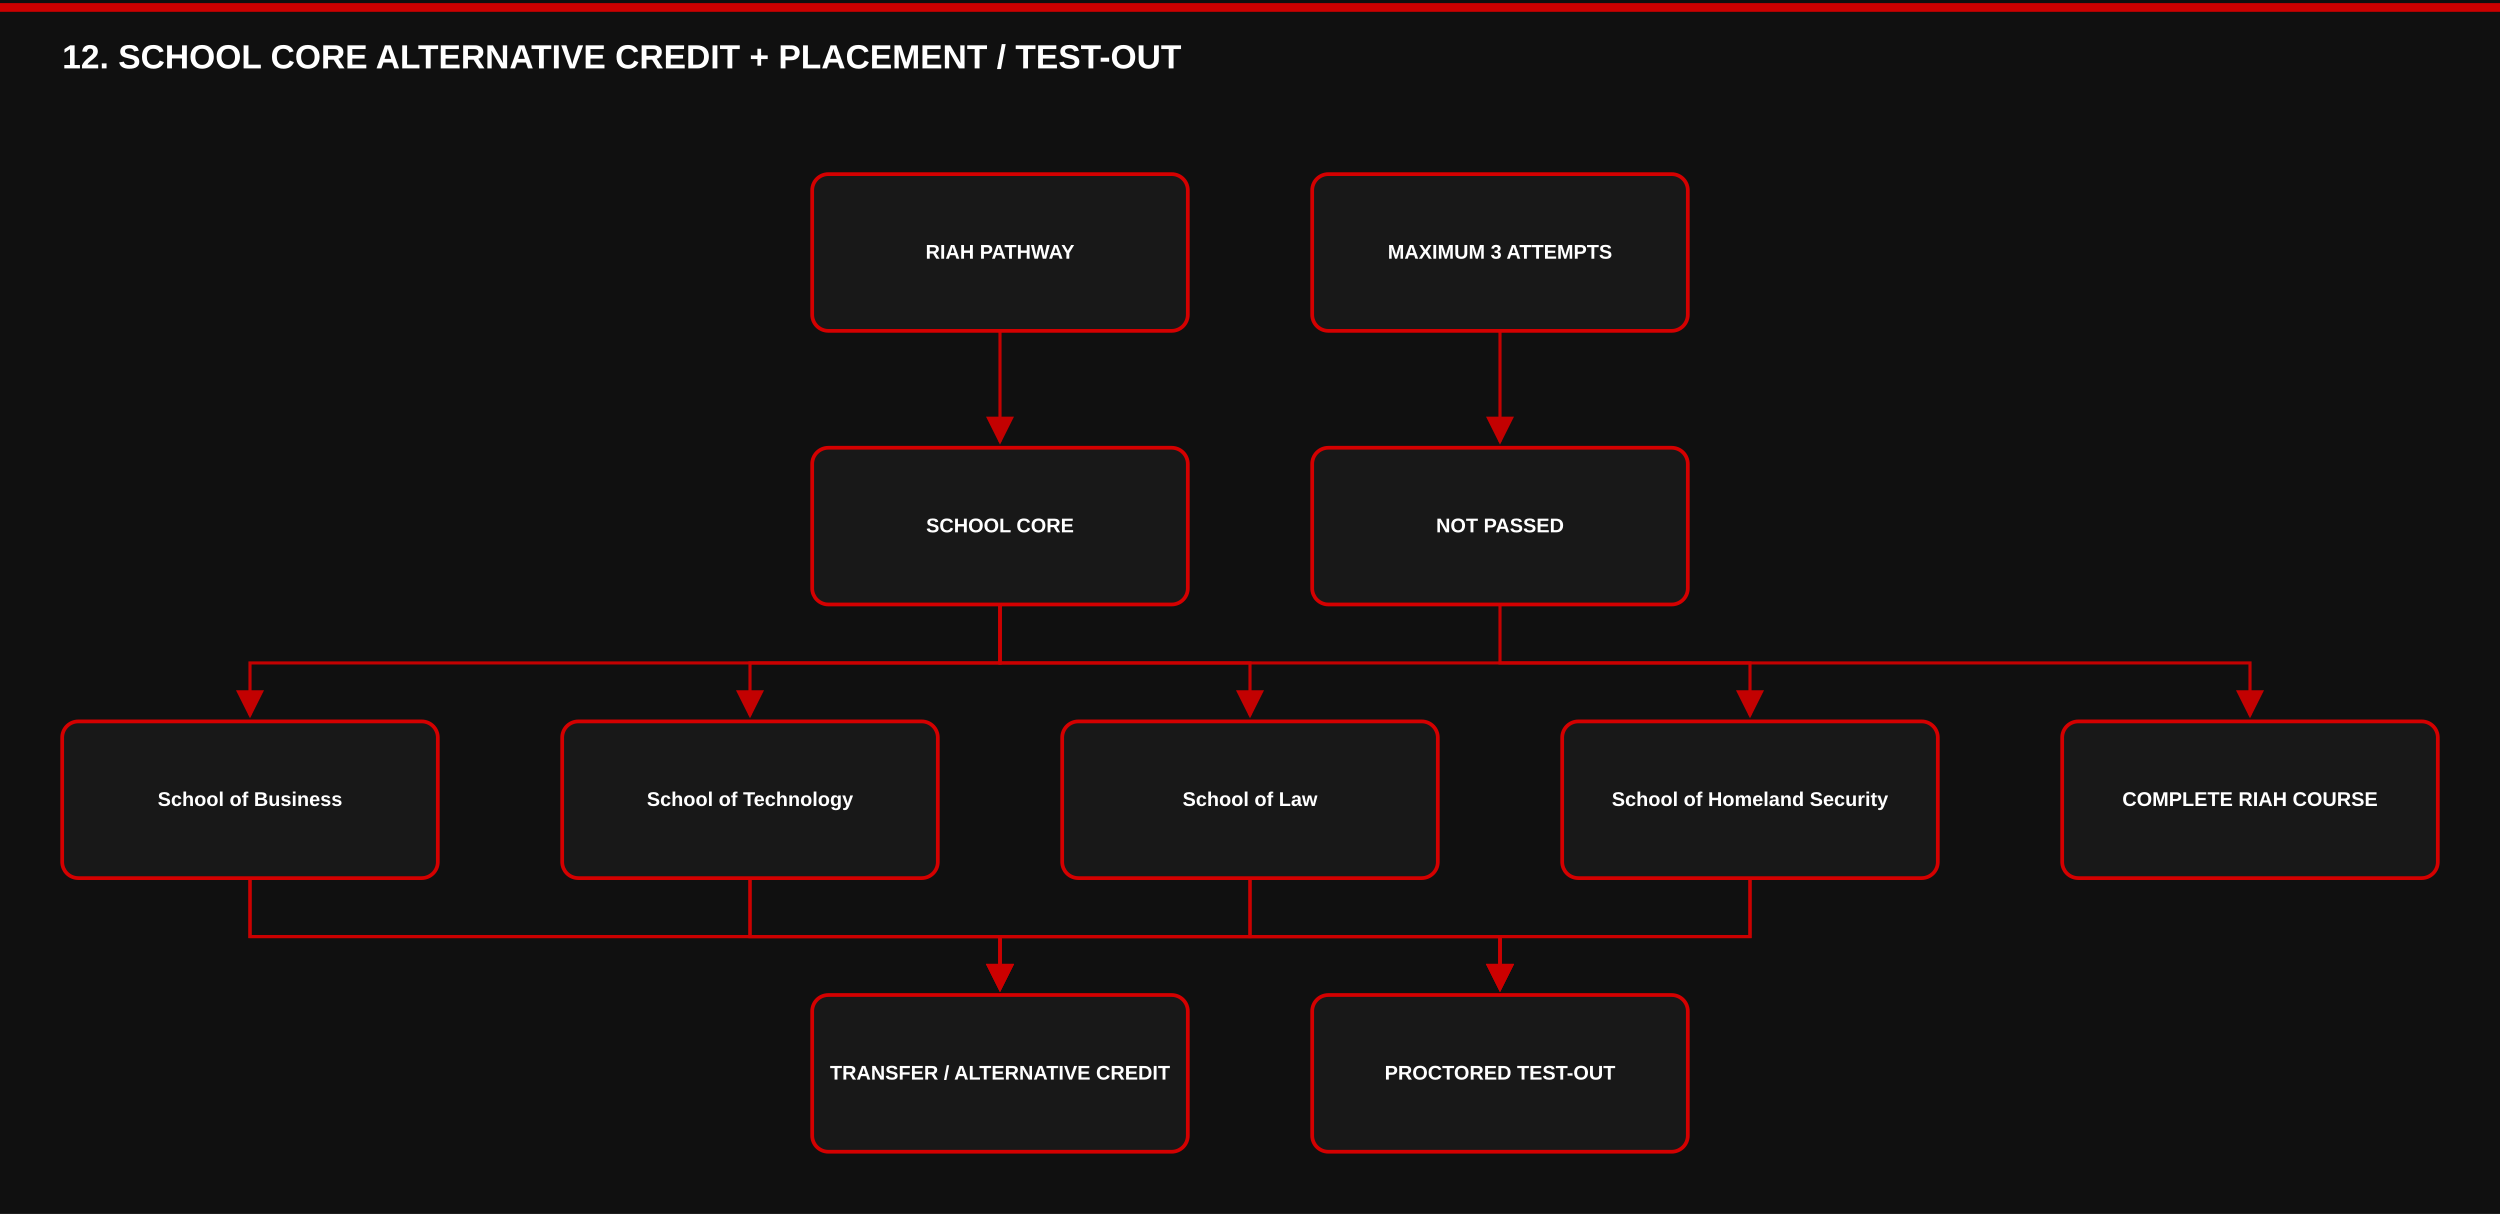
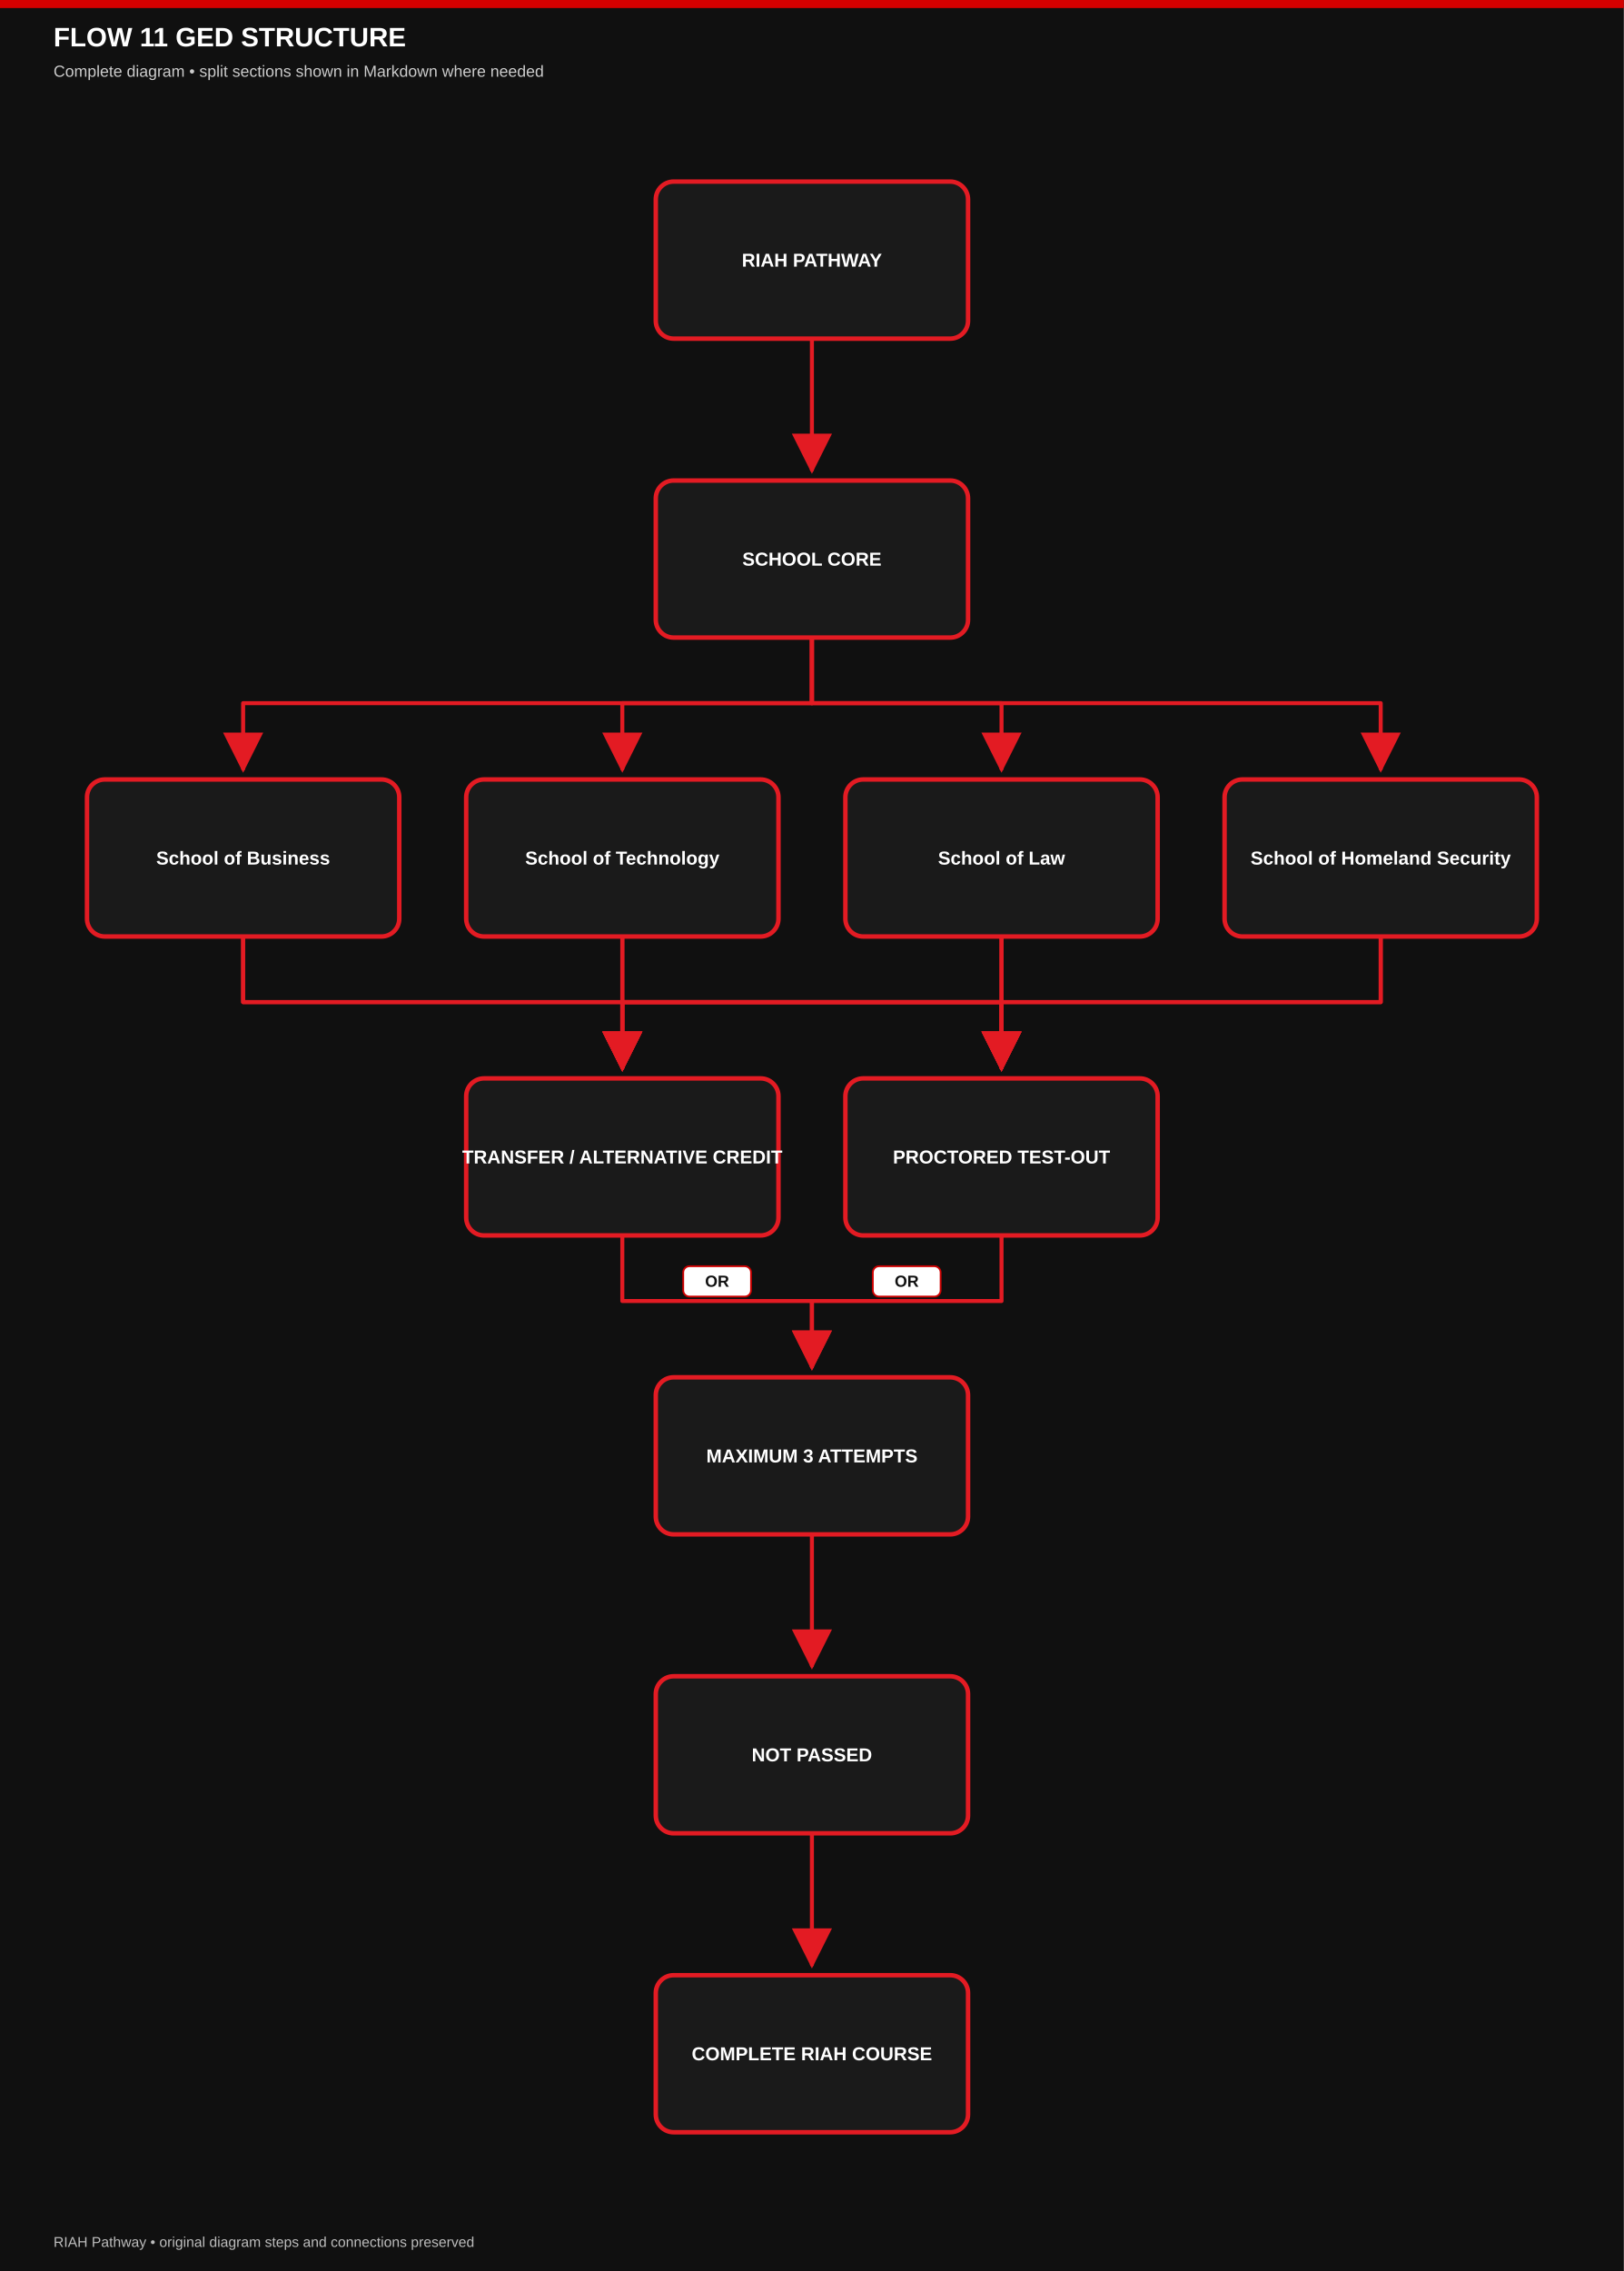
- <svg xmlns="http://www.w3.org/2000/svg" width="2010" height="976" viewBox="0 0 2010 976" role="img" aria-label="12. SCHOOL CORE ALTERNATIVE CREDIT + PLACEMENT / TEST-OUT">
+ <svg xmlns="http://www.w3.org/2000/svg" width="1820" height="2545" viewBox="0 0 1820 2545" role="img" aria-label="FLOW 11 GED STRUCTURE">
  <defs>
-     <marker id="arrow" markerWidth="9" markerHeight="9" refX="8" refY="4.5" orient="auto">
-       <path d="M0,0 L9,4.5 L0,9 Z" fill="#CC0000" />
+     <marker id="arrow" markerWidth="10" markerHeight="10" refX="9" refY="5" orient="auto">
+       <path d="M0,0 L10,5 L0,10 Z" fill="#E31B23" />
    </marker>
  </defs>
-   <rect width="2010" height="976" fill="#101010" />
-   <path d="M0,6 H2010" stroke="#CC0000" stroke-width="7" />
-   <text x="50" y="55" fill="#FFFFFF" font-family="Arial,sans-serif" font-size="27" font-weight="700">12. SCHOOL CORE ALTERNATIVE CREDIT + PLACEMENT / TEST-OUT</text>
-   <path d="M804,266 L804,313 L804,313 L804,355" fill="none" stroke="#CC0000" stroke-width="2.5" marker-end="url(#arrow)" opacity=".95" />
-   <path d="M804,486 L804,533 L201,533 L201,575" fill="none" stroke="#CC0000" stroke-width="2.5" marker-end="url(#arrow)" opacity=".95" />
-   <path d="M804,486 L804,533 L603,533 L603,575" fill="none" stroke="#CC0000" stroke-width="2.5" marker-end="url(#arrow)" opacity=".95" />
-   <path d="M804,486 L804,533 L1005,533 L1005,575" fill="none" stroke="#CC0000" stroke-width="2.5" marker-end="url(#arrow)" opacity=".95" />
-   <path d="M804,486 L804,533 L1407,533 L1407,575" fill="none" stroke="#CC0000" stroke-width="2.5" marker-end="url(#arrow)" opacity=".95" />
-   <path d="M201,706 L201,753 L804,753 L804,795" fill="none" stroke="#CC0000" stroke-width="2.5" marker-end="url(#arrow)" opacity=".95" />
-   <path d="M201,706 L201,753 L1206,753 L1206,795" fill="none" stroke="#CC0000" stroke-width="2.5" marker-end="url(#arrow)" opacity=".95" />
-   <path d="M603,706 L603,753 L804,753 L804,795" fill="none" stroke="#CC0000" stroke-width="2.5" marker-end="url(#arrow)" opacity=".95" />
-   <path d="M603,706 L603,753 L1206,753 L1206,795" fill="none" stroke="#CC0000" stroke-width="2.5" marker-end="url(#arrow)" opacity=".95" />
-   <path d="M1005,706 L1005,753 L804,753 L804,795" fill="none" stroke="#CC0000" stroke-width="2.5" marker-end="url(#arrow)" opacity=".95" />
-   <path d="M1005,706 L1005,753 L1206,753 L1206,795" fill="none" stroke="#CC0000" stroke-width="2.5" marker-end="url(#arrow)" opacity=".95" />
-   <path d="M1407,706 L1407,753 L804,753 L804,795" fill="none" stroke="#CC0000" stroke-width="2.5" marker-end="url(#arrow)" opacity=".95" />
-   <path d="M1407,706 L1407,753 L1206,753 L1206,795" fill="none" stroke="#CC0000" stroke-width="2.5" marker-end="url(#arrow)" opacity=".95" />
-   <path d="M1206,266 L1206,313 L1206,313 L1206,355" fill="none" stroke="#CC0000" stroke-width="2.5" marker-end="url(#arrow)" opacity=".95" />
-   <path d="M1206,486 L1206,533 L1809,533 L1809,575" fill="none" stroke="#CC0000" stroke-width="2.5" marker-end="url(#arrow)" opacity=".95" />
-   <rect x="653" y="140" width="302" height="126" rx="13" fill="#181818" stroke="#D40000" stroke-width="3" />
-   <text x="804" y="208" font-family="Arial,sans-serif" fill="#FFFFFF" text-anchor="middle" font-size="16" font-weight="600">
-     <tspan x="804" dy="0">RIAH PATHWAY</tspan>
+   <rect width="1820" height="2545" fill="#101010" />
+   <rect width="1820" height="9" fill="#D40000" />
+   <text x="60" y="52" fill="#FFFFFF" font-family="Arial,DejaVu Sans,sans-serif" font-size="30" font-weight="700">FLOW 11 GED STRUCTURE</text>
+   <text x="60" y="86" fill="#CCCCCC" font-family="Arial,DejaVu Sans,sans-serif" font-size="18">Complete diagram • split sections shown in Markdown where needed</text>
+   <path d="M910,379.5 L910,453 L910,453 L910,526.5" stroke="#E31B23" stroke-width="4.5" fill="none" stroke-linecap="round" stroke-linejoin="round" marker-end="url(#arrow)" />
+   <path d="M910,714.5 L910,788 L272.5,788 L272.5,861.5" stroke="#E31B23" stroke-width="4.5" fill="none" stroke-linecap="round" stroke-linejoin="round" marker-end="url(#arrow)" />
+   <path d="M910,714.5 L910,788 L697.5,788 L697.5,861.5" stroke="#E31B23" stroke-width="4.5" fill="none" stroke-linecap="round" stroke-linejoin="round" marker-end="url(#arrow)" />
+   <path d="M910,714.5 L910,788 L1122.5,788 L1122.5,861.5" stroke="#E31B23" stroke-width="4.5" fill="none" stroke-linecap="round" stroke-linejoin="round" marker-end="url(#arrow)" />
+   <path d="M910,714.5 L910,788 L1547.5,788 L1547.5,861.5" stroke="#E31B23" stroke-width="4.5" fill="none" stroke-linecap="round" stroke-linejoin="round" marker-end="url(#arrow)" />
+   <path d="M272.5,1049.5 L272.5,1123 L697.5,1123 L697.5,1196.5" stroke="#E31B23" stroke-width="4.5" fill="none" stroke-linecap="round" stroke-linejoin="round" marker-end="url(#arrow)" />
+   <path d="M272.5,1049.5 L272.5,1123 L1122.5,1123 L1122.5,1196.5" stroke="#E31B23" stroke-width="4.5" fill="none" stroke-linecap="round" stroke-linejoin="round" marker-end="url(#arrow)" />
+   <path d="M697.5,1049.5 L697.5,1123 L697.5,1123 L697.5,1196.5" stroke="#E31B23" stroke-width="4.5" fill="none" stroke-linecap="round" stroke-linejoin="round" marker-end="url(#arrow)" />
+   <path d="M697.5,1049.5 L697.5,1123 L1122.5,1123 L1122.5,1196.5" stroke="#E31B23" stroke-width="4.5" fill="none" stroke-linecap="round" stroke-linejoin="round" marker-end="url(#arrow)" />
+   <path d="M1122.5,1049.5 L1122.5,1123 L697.5,1123 L697.5,1196.5" stroke="#E31B23" stroke-width="4.5" fill="none" stroke-linecap="round" stroke-linejoin="round" marker-end="url(#arrow)" />
+   <path d="M1122.5,1049.5 L1122.5,1123 L1122.5,1123 L1122.5,1196.5" stroke="#E31B23" stroke-width="4.5" fill="none" stroke-linecap="round" stroke-linejoin="round" marker-end="url(#arrow)" />
+   <path d="M1547.5,1049.5 L1547.5,1123 L697.5,1123 L697.5,1196.5" stroke="#E31B23" stroke-width="4.5" fill="none" stroke-linecap="round" stroke-linejoin="round" marker-end="url(#arrow)" />
+   <path d="M1547.5,1049.5 L1547.5,1123 L1122.5,1123 L1122.5,1196.5" stroke="#E31B23" stroke-width="4.5" fill="none" stroke-linecap="round" stroke-linejoin="round" marker-end="url(#arrow)" />
+   <path d="M697.5,1384.5 L697.5,1458 L910,1458 L910,1531.5" stroke="#E31B23" stroke-width="4.5" fill="none" stroke-linecap="round" stroke-linejoin="round" marker-end="url(#arrow)" />
+   <rect x="765.75" y="1419" width="76" height="34" rx="7" fill="#FFFFFF" stroke="#CC0000" stroke-width="2" />
+   <text x="803.75" y="1442" font-size="18" font-weight="700" text-anchor="middle" fill="#101010" font-family="Arial,sans-serif">OR</text>
+   <path d="M1122.5,1384.5 L1122.5,1458 L910,1458 L910,1531.5" stroke="#E31B23" stroke-width="4.5" fill="none" stroke-linecap="round" stroke-linejoin="round" marker-end="url(#arrow)" />
+   <rect x="978.25" y="1419" width="76" height="34" rx="7" fill="#FFFFFF" stroke="#CC0000" stroke-width="2" />
+   <text x="1016.25" y="1442" font-size="18" font-weight="700" text-anchor="middle" fill="#101010" font-family="Arial,sans-serif">OR</text>
+   <path d="M910,1719.5 L910,1793 L910,1793 L910,1866.5" stroke="#E31B23" stroke-width="4.5" fill="none" stroke-linecap="round" stroke-linejoin="round" marker-end="url(#arrow)" />
+   <path d="M910,2054.5 L910,2128 L910,2128 L910,2201.5" stroke="#E31B23" stroke-width="4.5" fill="none" stroke-linecap="round" stroke-linejoin="round" marker-end="url(#arrow)" />
+   <rect x="735" y="203.5" width="350" height="176" rx="20" fill="#1A1A1A" stroke="#E31B23" stroke-width="5" />
+   <text x="910" y="298.85" font-family="Arial,DejaVu Sans,sans-serif" fill="#FFFFFF" font-size="21" font-weight="700" text-anchor="middle">
+     <tspan x="910" dy="0">RIAH PATHWAY</tspan>
  </text>
-   <rect x="653" y="360" width="302" height="126" rx="13" fill="#181818" stroke="#D40000" stroke-width="3" />
-   <text x="804" y="428" font-family="Arial,sans-serif" fill="#FFFFFF" text-anchor="middle" font-size="16" font-weight="600">
-     <tspan x="804" dy="0">SCHOOL CORE</tspan>
+   <rect x="735" y="538.5" width="350" height="176" rx="20" fill="#1A1A1A" stroke="#E31B23" stroke-width="5" />
+   <text x="910" y="633.85" font-family="Arial,DejaVu Sans,sans-serif" fill="#FFFFFF" font-size="21" font-weight="700" text-anchor="middle">
+     <tspan x="910" dy="0">SCHOOL CORE</tspan>
  </text>
-   <rect x="50" y="580" width="302" height="126" rx="13" fill="#181818" stroke="#D40000" stroke-width="3" />
-   <text x="201" y="648" font-family="Arial,sans-serif" fill="#FFFFFF" text-anchor="middle" font-size="16" font-weight="600">
-     <tspan x="201" dy="0">School of Business</tspan>
+   <rect x="97.5" y="873.5" width="350" height="176" rx="20" fill="#1A1A1A" stroke="#E31B23" stroke-width="5" />
+   <text x="272.5" y="968.85" font-family="Arial,DejaVu Sans,sans-serif" fill="#FFFFFF" font-size="21" font-weight="700" text-anchor="middle">
+     <tspan x="272.5" dy="0">School of Business</tspan>
  </text>
-   <rect x="452" y="580" width="302" height="126" rx="13" fill="#181818" stroke="#D40000" stroke-width="3" />
-   <text x="603" y="648" font-family="Arial,sans-serif" fill="#FFFFFF" text-anchor="middle" font-size="16" font-weight="600">
-     <tspan x="603" dy="0">School of Technology</tspan>
+   <rect x="522.5" y="873.5" width="350" height="176" rx="20" fill="#1A1A1A" stroke="#E31B23" stroke-width="5" />
+   <text x="697.5" y="968.85" font-family="Arial,DejaVu Sans,sans-serif" fill="#FFFFFF" font-size="21" font-weight="700" text-anchor="middle">
+     <tspan x="697.5" dy="0">School of Technology</tspan>
  </text>
-   <rect x="854" y="580" width="302" height="126" rx="13" fill="#181818" stroke="#D40000" stroke-width="3" />
-   <text x="1005" y="648" font-family="Arial,sans-serif" fill="#FFFFFF" text-anchor="middle" font-size="16" font-weight="600">
-     <tspan x="1005" dy="0">School of Law</tspan>
+   <rect x="947.5" y="873.5" width="350" height="176" rx="20" fill="#1A1A1A" stroke="#E31B23" stroke-width="5" />
+   <text x="1122.5" y="968.85" font-family="Arial,DejaVu Sans,sans-serif" fill="#FFFFFF" font-size="21" font-weight="700" text-anchor="middle">
+     <tspan x="1122.5" dy="0">School of Law</tspan>
  </text>
-   <rect x="1256" y="580" width="302" height="126" rx="13" fill="#181818" stroke="#D40000" stroke-width="3" />
-   <text x="1407" y="648" font-family="Arial,sans-serif" fill="#FFFFFF" text-anchor="middle" font-size="16" font-weight="600">
-     <tspan x="1407" dy="0">School of Homeland Security</tspan>
+   <rect x="1372.5" y="873.5" width="350" height="176" rx="20" fill="#1A1A1A" stroke="#E31B23" stroke-width="5" />
+   <text x="1547.5" y="968.85" font-family="Arial,DejaVu Sans,sans-serif" fill="#FFFFFF" font-size="21" font-weight="700" text-anchor="middle">
+     <tspan x="1547.5" dy="0">School of Homeland Security</tspan>
  </text>
-   <rect x="653" y="800" width="302" height="126" rx="13" fill="#181818" stroke="#D40000" stroke-width="3" />
-   <text x="804" y="868" font-family="Arial,sans-serif" fill="#FFFFFF" text-anchor="middle" font-size="16" font-weight="600">
-     <tspan x="804" dy="0">TRANSFER / ALTERNATIVE CREDIT</tspan>
+   <rect x="522.5" y="1208.5" width="350" height="176" rx="20" fill="#1A1A1A" stroke="#E31B23" stroke-width="5" />
+   <text x="697.5" y="1303.85" font-family="Arial,DejaVu Sans,sans-serif" fill="#FFFFFF" font-size="21" font-weight="700" text-anchor="middle">
+     <tspan x="697.5" dy="0">TRANSFER / ALTERNATIVE CREDIT</tspan>
  </text>
-   <rect x="1055" y="800" width="302" height="126" rx="13" fill="#181818" stroke="#D40000" stroke-width="3" />
-   <text x="1206" y="868" font-family="Arial,sans-serif" fill="#FFFFFF" text-anchor="middle" font-size="16" font-weight="600">
-     <tspan x="1206" dy="0">PROCTORED TEST-OUT</tspan>
+   <rect x="947.5" y="1208.5" width="350" height="176" rx="20" fill="#1A1A1A" stroke="#E31B23" stroke-width="5" />
+   <text x="1122.5" y="1303.85" font-family="Arial,DejaVu Sans,sans-serif" fill="#FFFFFF" font-size="21" font-weight="700" text-anchor="middle">
+     <tspan x="1122.5" dy="0">PROCTORED TEST-OUT</tspan>
  </text>
-   <rect x="1055" y="140" width="302" height="126" rx="13" fill="#181818" stroke="#D40000" stroke-width="3" />
-   <text x="1206" y="208" font-family="Arial,sans-serif" fill="#FFFFFF" text-anchor="middle" font-size="16" font-weight="600">
-     <tspan x="1206" dy="0">MAXIMUM 3 ATTEMPTS</tspan>
+   <rect x="735" y="1543.5" width="350" height="176" rx="20" fill="#1A1A1A" stroke="#E31B23" stroke-width="5" />
+   <text x="910" y="1638.85" font-family="Arial,DejaVu Sans,sans-serif" fill="#FFFFFF" font-size="21" font-weight="700" text-anchor="middle">
+     <tspan x="910" dy="0">MAXIMUM 3 ATTEMPTS</tspan>
  </text>
-   <rect x="1055" y="360" width="302" height="126" rx="13" fill="#181818" stroke="#D40000" stroke-width="3" />
-   <text x="1206" y="428" font-family="Arial,sans-serif" fill="#FFFFFF" text-anchor="middle" font-size="16" font-weight="600">
-     <tspan x="1206" dy="0">NOT PASSED</tspan>
+   <rect x="735" y="1878.5" width="350" height="176" rx="20" fill="#1A1A1A" stroke="#E31B23" stroke-width="5" />
+   <text x="910" y="1973.85" font-family="Arial,DejaVu Sans,sans-serif" fill="#FFFFFF" font-size="21" font-weight="700" text-anchor="middle">
+     <tspan x="910" dy="0">NOT PASSED</tspan>
  </text>
-   <rect x="1658" y="580" width="302" height="126" rx="13" fill="#181818" stroke="#D40000" stroke-width="3" />
-   <text x="1809" y="648" font-family="Arial,sans-serif" fill="#FFFFFF" text-anchor="middle" font-size="16" font-weight="600">
-     <tspan x="1809" dy="0">COMPLETE RIAH COURSE</tspan>
+   <rect x="735" y="2213.5" width="350" height="176" rx="20" fill="#1A1A1A" stroke="#E31B23" stroke-width="5" />
+   <text x="910" y="2308.85" font-family="Arial,DejaVu Sans,sans-serif" fill="#FFFFFF" font-size="21" font-weight="700" text-anchor="middle">
+     <tspan x="910" dy="0">COMPLETE RIAH COURSE</tspan>
  </text>
+   <text x="60" y="2518" fill="#BDBDBD" font-family="Arial,DejaVu Sans,sans-serif" font-size="16">RIAH Pathway • original diagram steps and connections preserved</text>
</svg>
